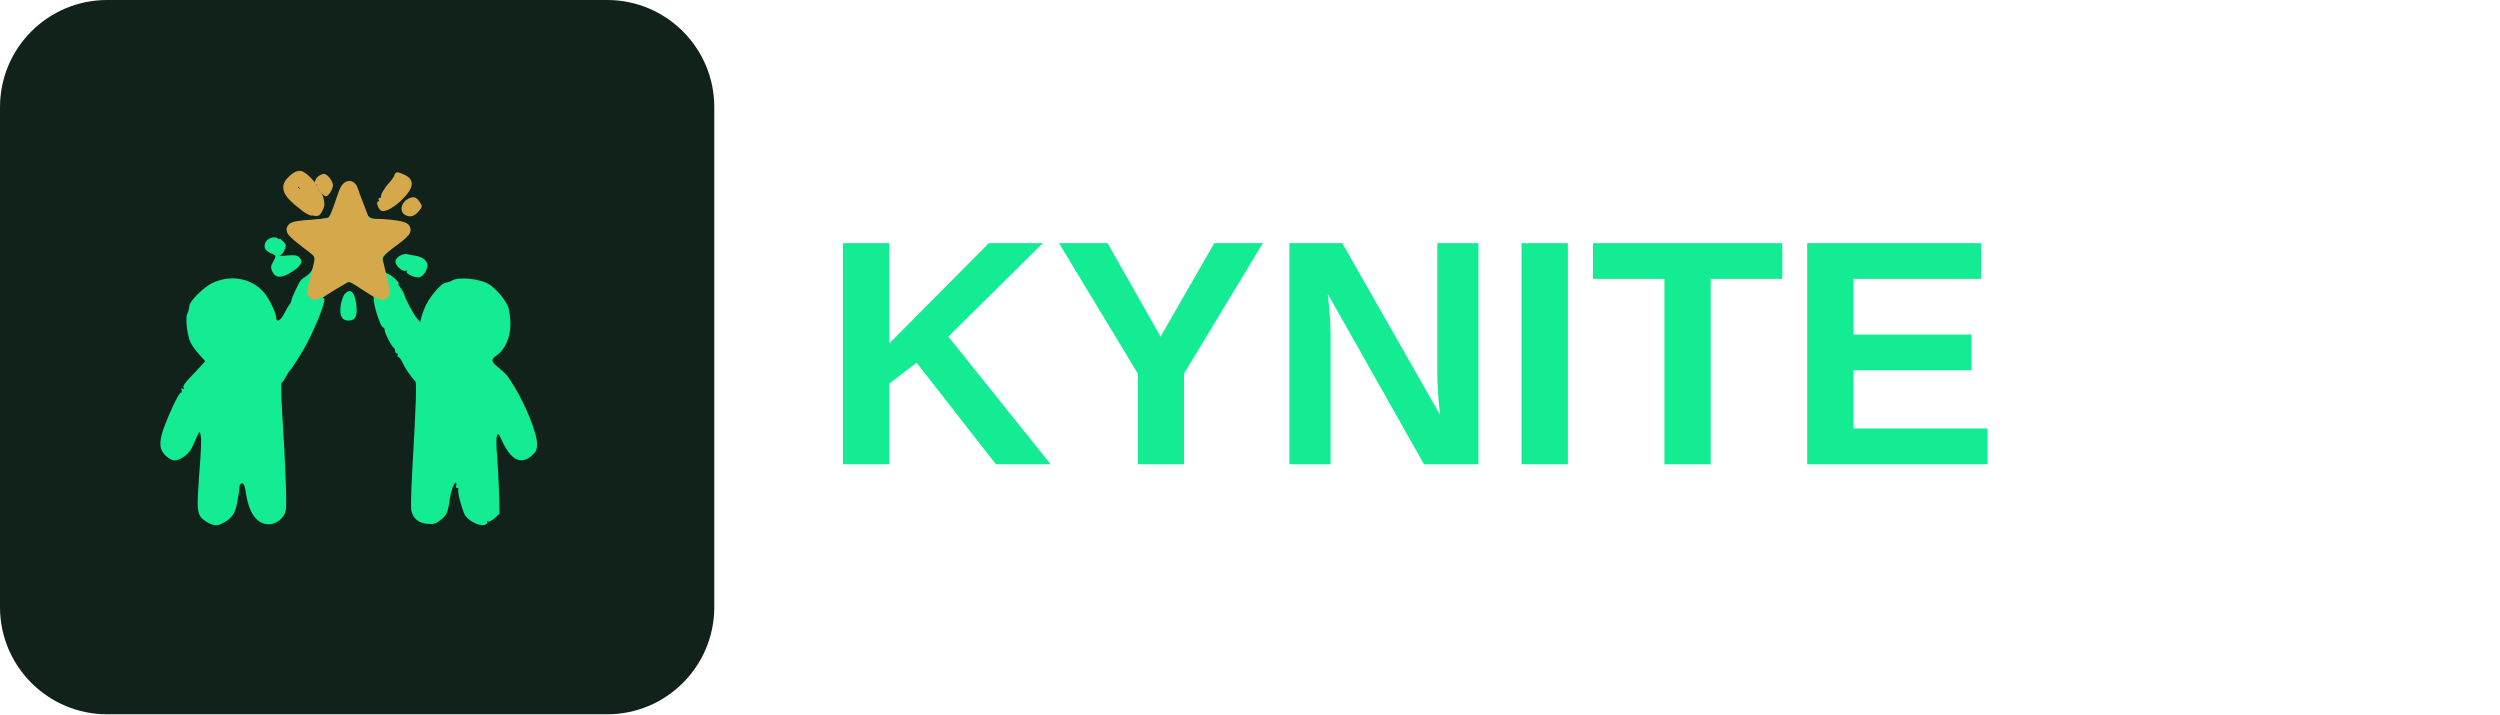
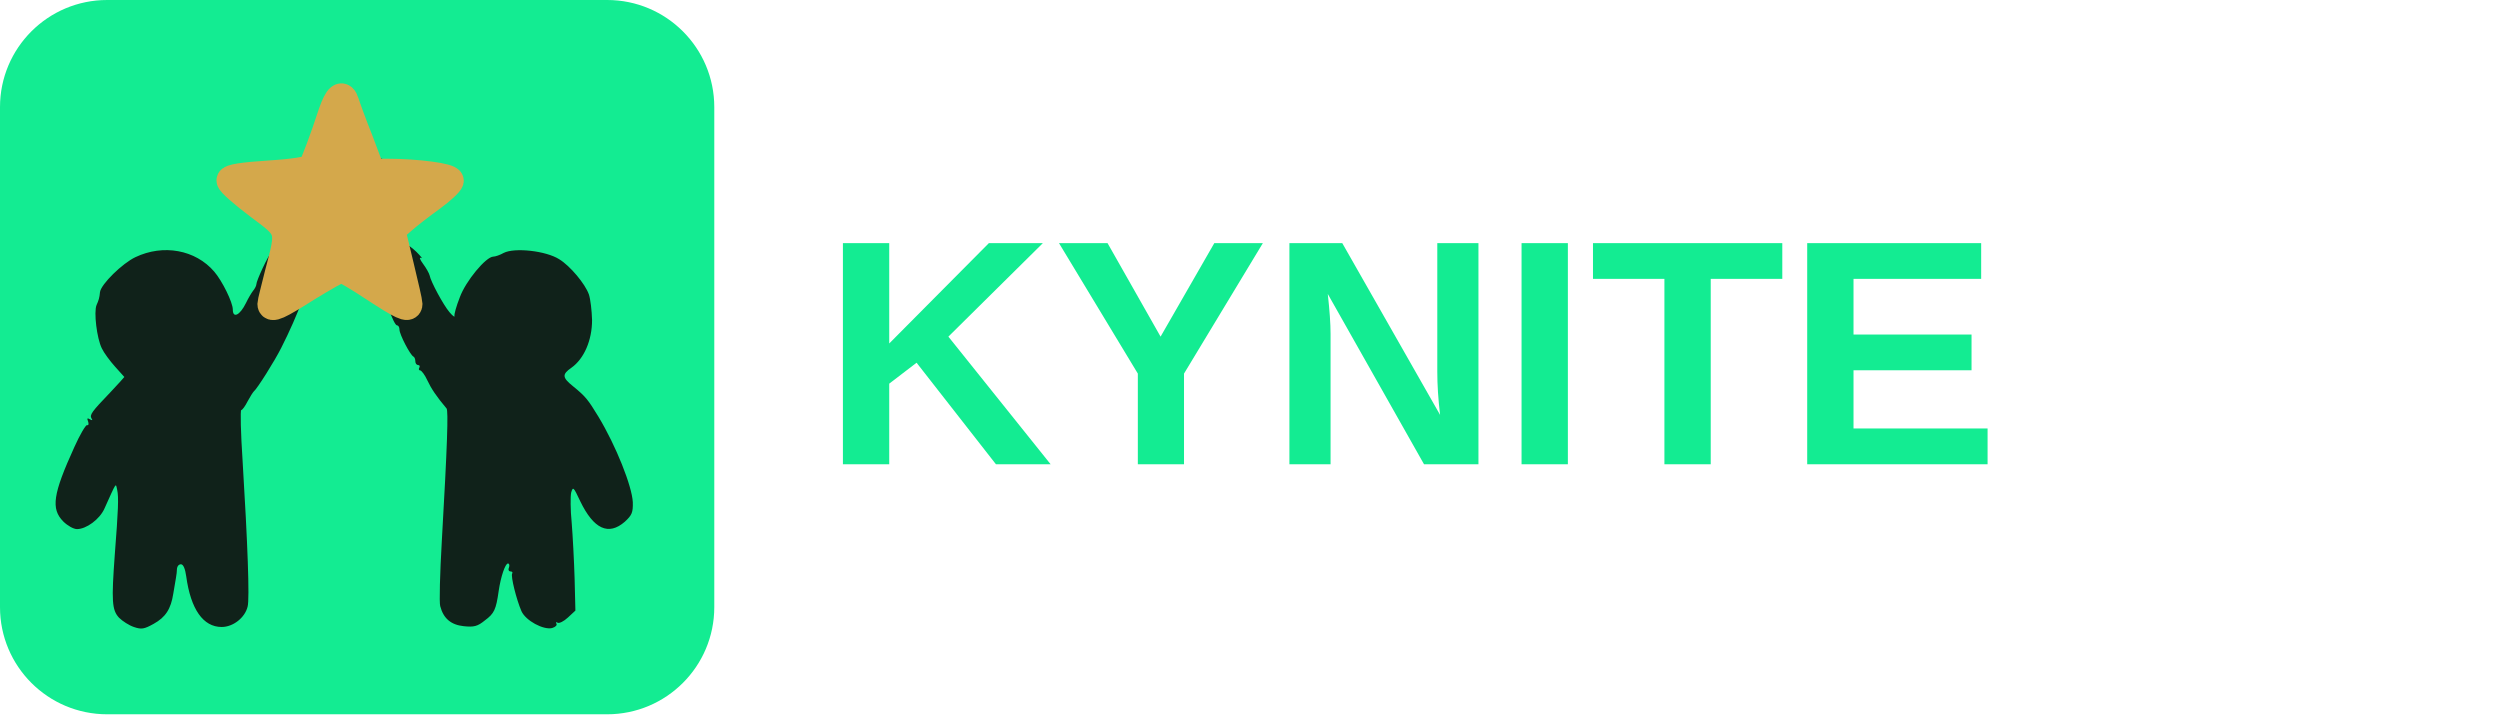
<svg xmlns="http://www.w3.org/2000/svg" width="280" height="80" viewBox="0 0 280 80">
-   <rect width="80" height="80" rx="12" ry="12" fill="#10221a" />
-   <svg x="8" y="10" width="64" height="58" viewBox="130 100 250 300">
+   <rect width="80" height="80" rx="12" ry="12" fill="#13ec92" />
+   <svg x="0" y="0" width="80" height="80" viewBox="145 115 220 270">
    <g transform="translate(0,500) scale(0.1,-0.1)" stroke="none">
-       <g fill="#13ec92">
+       <g fill="#10221a">
        <path d="M2477 3437 c-15 -12 -29 -29 -31 -37 -7 -34 -52 -136 -63 -143 -8 -5 -128 -20 -165 -21 -10 0 -18 -4 -18 -9 0 -4 -4 -6 -9 -3 -10 6 -23 -18 -26 -46 -3 -20 15 -39 78 -88 25 -19 50 -43 56 -53 18 -27 -4 -93 -37 -114 -15 -10 -32 -22 -37 -28 -12 -12 -56 -106 -56 -120 0 -5 -6 -17 -13 -25 -6 -8 -18 -28 -26 -45 -23 -47 -50 -60 -50 -25 0 27 -40 108 -70 143 -71 83 -193 105 -298 55 -49 -23 -130 -102 -134 -132 -2 -22 -5 -31 -13 -49 -11 -26 1 -126 20 -164 8 -17 31 -48 50 -69 19 -21 35 -39 35 -39 0 -1 -24 -27 -52 -57 -72 -75 -80 -86 -72 -100 5 -7 3 -8 -6 -3 -10 6 -12 4 -7 -8 3 -9 2 -16 -4 -14 -5 1 -27 -36 -48 -83 -81 -178 -89 -233 -42 -281 16 -16 39 -29 52 -29 35 0 86 37 104 78 47 104 42 97 48 70 6 -27 4 -76 -9 -243 -13 -177 -11 -211 16 -240 13 -13 38 -29 56 -35 29 -10 39 -8 75 12 45 25 65 56 74 114 4 22 8 48 10 59 2 11 4 27 4 36 1 9 7 16 15 16 9 0 16 -17 20 -46 17 -124 64 -191 134 -191 43 0 88 35 98 77 8 28 0 241 -19 551 -7 105 -9 192 -5 192 4 0 15 15 24 33 9 17 20 34 23 37 13 10 80 117 104 165 65 128 111 255 94 255 -8 0 -7 4 3 10 8 5 11 10 5 10 -5 1 4 7 20 14 17 7 37 20 45 27 48 46 87 43 164 -11 24 -16 45 -28 47 -25 2 2 5 -15 6 -37 1 -44 41 -158 54 -158 5 0 9 -7 9 -16 0 -18 41 -97 53 -102 4 -2 7 -10 7 -18 0 -8 5 -14 11 -14 5 0 7 -4 4 -10 -3 -5 -2 -10 3 -10 5 0 18 -17 27 -37 15 -32 35 -62 73 -107 7 -9 3 -136 -18 -502 -7 -122 -10 -232 -6 -245 12 -47 41 -71 89 -76 38 -4 52 -1 80 22 35 26 42 40 52 111 8 55 25 104 35 104 5 0 7 -7 4 -15 -4 -8 -1 -15 6 -15 6 0 9 -4 6 -8 -6 -10 16 -98 35 -142 16 -36 83 -72 116 -64 13 4 20 11 16 17 -3 5 -1 7 5 3 6 -3 23 5 39 20 l28 26 -3 122 c-2 66 -7 161 -11 210 -5 49 -5 100 -2 114 7 24 9 21 34 -32 51 -106 107 -132 169 -78 27 25 31 35 30 74 -3 60 -63 212 -130 323 -39 64 -48 76 -96 115 -41 33 -42 45 -6 70 48 34 78 104 78 180 -1 36 -6 79 -12 97 -14 40 -71 108 -112 133 -50 32 -169 45 -210 24 -14 -8 -32 -14 -39 -14 -28 0 -105 -93 -127 -154 -13 -33 -22 -65 -20 -71 1 -5 -7 1 -19 15 -23 27 -71 116 -75 139 -2 8 -13 28 -25 44 -12 16 -15 26 -8 22 8 -4 0 6 -17 23 -16 16 -40 32 -51 36 -13 4 -21 15 -21 29 0 12 -2 32 -5 43 -4 17 11 36 74 93 43 40 78 77 76 84 -2 12 -27 41 -36 43 -3 0 -13 4 -21 7 -8 4 -47 8 -86 10 -83 3 -96 13 -120 84 -17 53 -61 133 -72 133 -4 0 -20 -10 -35 -23z" />
-         <path d="M2048 3138 c-34 -12 -46 -54 -21 -74 10 -7 20 -14 23 -14 3 0 11 -4 19 -9 11 -7 10 -14 -5 -39 -14 -25 -16 -36 -6 -56 18 -40 52 -42 110 -6 57 35 72 62 47 86 -13 13 -29 15 -73 11 -31 -3 -50 -3 -40 0 9 2 21 17 28 33 10 25 9 31 -9 49 -12 12 -21 18 -21 15 0 -4 -6 -2 -12 3 -8 7 -23 7 -40 1z" />
-         <path d="M2800 3037 c-14 -7 -26 -21 -28 -31 -5 -23 38 -64 58 -58 8 3 12 1 8 -3 -10 -10 37 -35 66 -35 22 0 48 31 53 64 5 28 -23 53 -65 61 -20 3 -44 8 -52 10 -8 3 -26 -1 -40 -8z" />
-         <path d="M2477 2813 c-8 -10 -18 -39 -22 -64 -9 -60 6 -89 45 -89 40 0 53 28 45 93 -10 76 -34 97 -68 60z" />
      </g>
-       <g fill="#D4A84B">
-         <path d="M2766 3503 c-3 -10 -16 -30 -30 -44 -27 -29 -51 -70 -48 -81 1 -5 -3 -8 -9 -8 -5 0 -7 -4 -4 -10 3 -5 2 -10 -3 -10 -14 0 -3 -37 14 -51 18 -15 64 7 115 53 78 72 86 123 25 152 -43 20 -53 20 -60 -1z" />
-         <path d="M2325 3496 c-20 -15 -33 -62 -13 -50 6 4 8 3 5 -3 -7 -11 36 -63 52 -63 15 0 41 42 41 65 -1 24 -33 65 -52 65 -8 0 -23 -6 -33 -14z" />
-         <path fill="#D4A84B" stroke="#D4A84B" stroke-width="56" stroke-linejoin="round" d="M2176 3476 c-42 -38 -34 -68 30 -123 62 -53 94 -70 94 -49 0 12 -37 47 -113 108 -21 16 -21 17 -3 37 11 12 24 21 30 21 17 -1 101 -142 99 -165 -2 -17 -1 -17 11 4 10 18 11 32 3 57 -6 18 -14 31 -19 28 -4 -3 -8 4 -8 15 0 23 -63 91 -85 91 -8 0 -25 -11 -39 -24z" />
-         <path d="M2855 3370 c-47 -18 -64 -73 -30 -96 29 -19 58 -11 84 22 19 24 19 28 5 49 -19 29 -33 35 -59 25z" />
+       <g fill="#D4A84B" transform="translate(2550, 3250) scale(1.3) translate(-2550, -3250)">
        <path fill="#D4A84B" stroke="#D4A84B" stroke-width="80" stroke-linejoin="round" d="M2516 3413 c3 -10 21 -60 41 -110 l35 -93 46 0 c87 0 182 -13 182 -24 -1 -6 -24 -28 -53 -49 -29 -21 -67 -50 -85 -66 l-32 -28 25 -104 c14 -57 25 -107 25 -111 0 -16 -21 -6 -102 47 -45 30 -88 55 -94 55 -6 0 -50 -25 -99 -55 -85 -54 -105 -63 -105 -47 0 4 10 43 21 87 35 132 36 129 -58 199 -45 34 -82 66 -82 73 -1 7 37 13 114 18 67 4 118 12 123 19 7 12 34 82 59 159 17 49 30 59 39 30z" />
      </g>
    </g>
  </svg>
  <text x="92" y="52" font-family="Lexend, Arial, sans-serif" font-size="36" font-weight="700" fill="#13ec92">KYNITE</text>
</svg>
